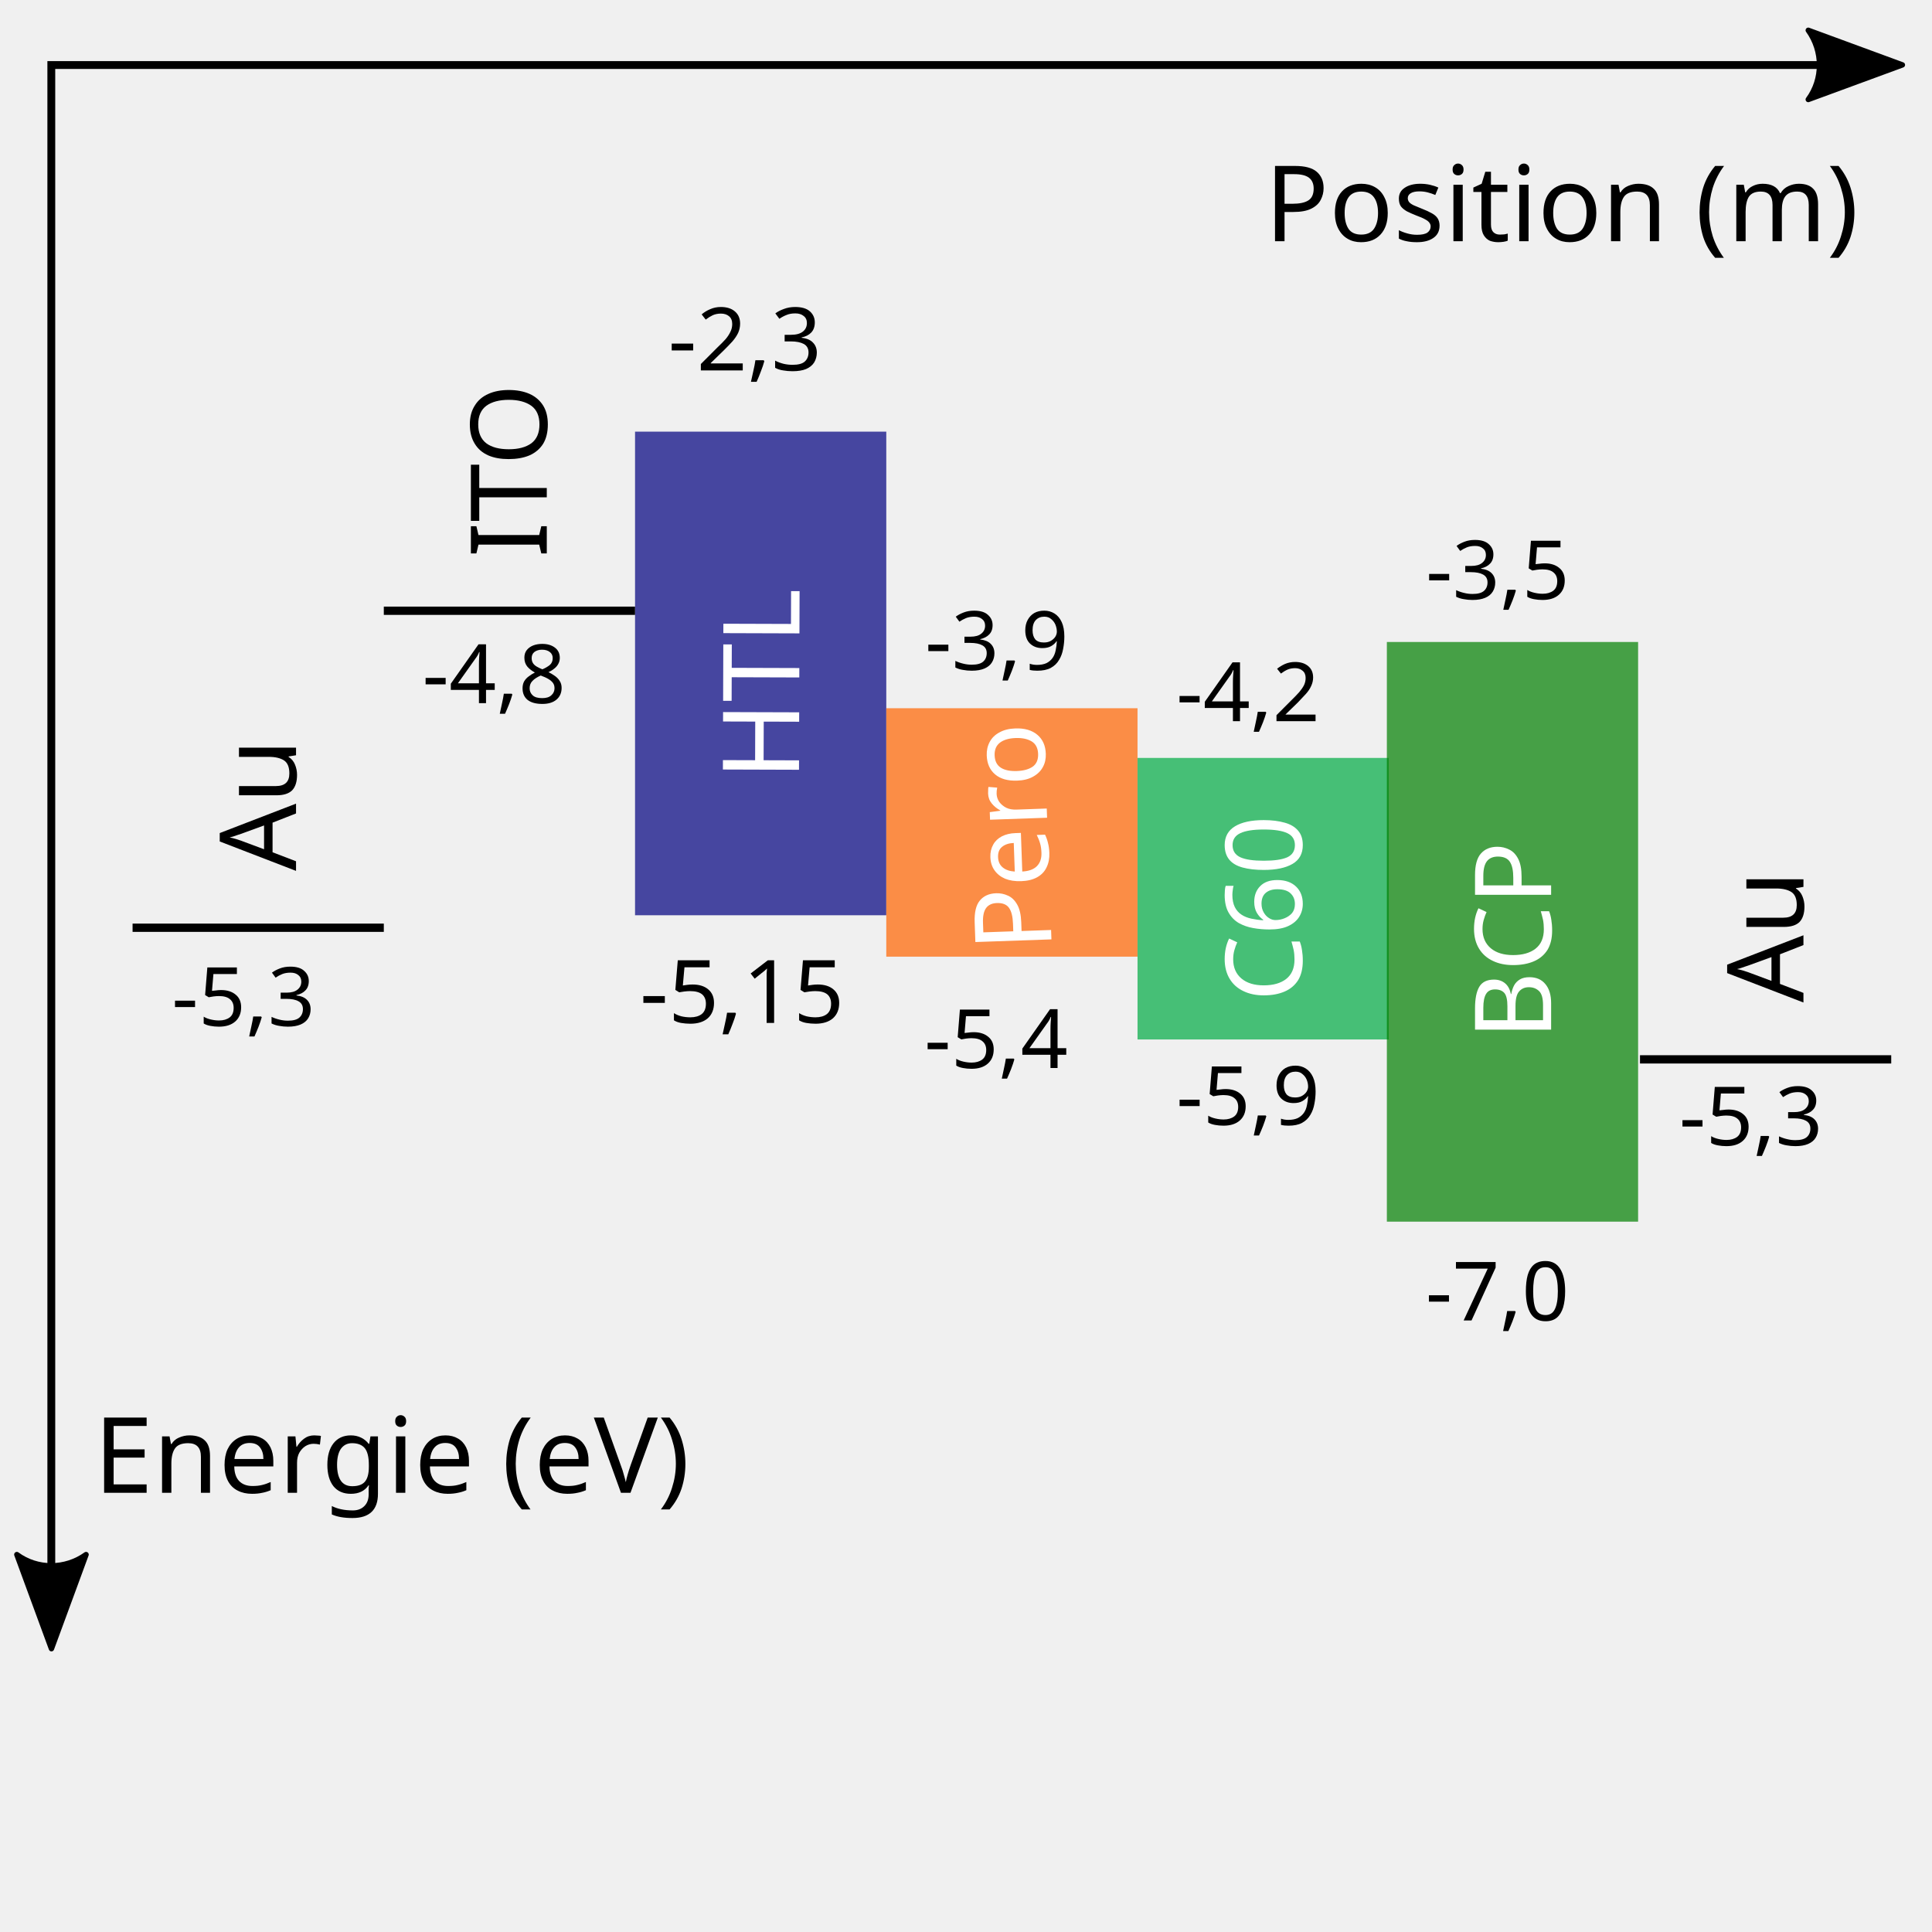
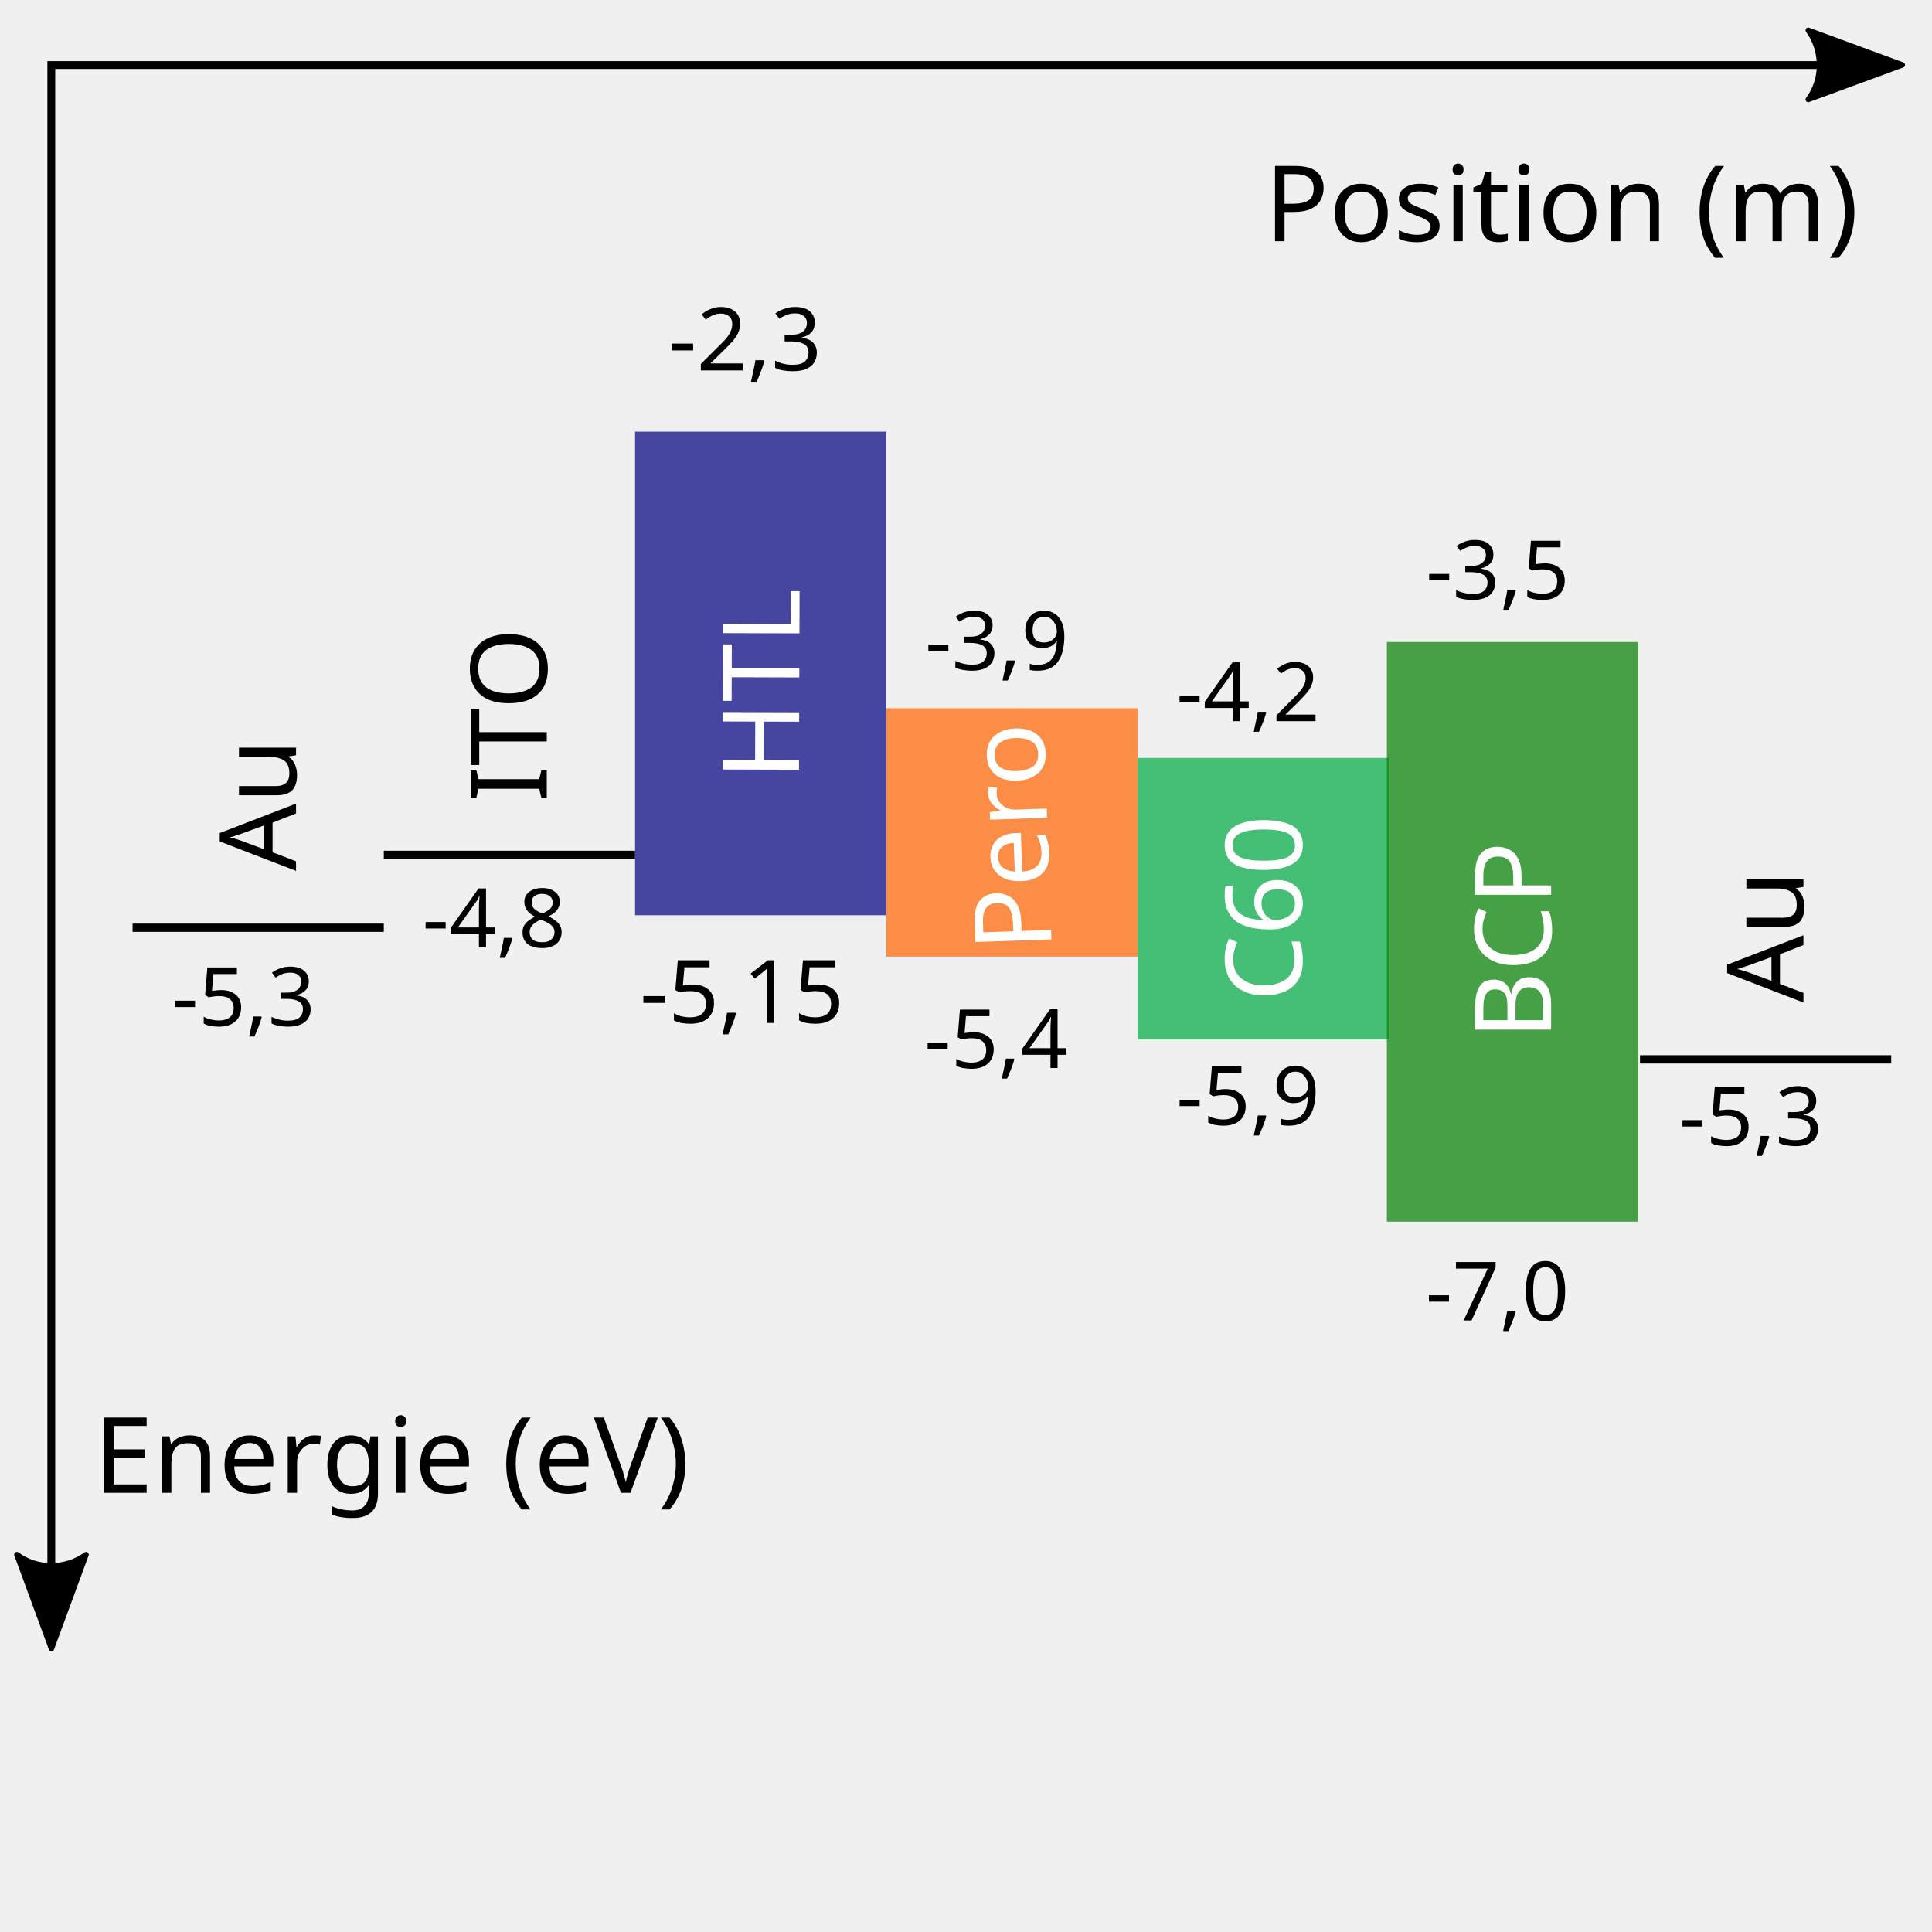
<svg xmlns="http://www.w3.org/2000/svg" width="150mm" height="150mm" viewBox="0 0 150 150" version="1.1" id="svg5">
  <defs id="defs2">
    <marker style="overflow:visible;" id="Arrow2Lend" refX="0.0" refY="0.0" orient="auto">
      <path transform="scale(1.1) rotate(180) translate(1,0)" d="M 8.719,4.034 L -2.207,0.016 L 8.719,-4.002 C 6.973,-1.63 6.983,1.616 8.719,4.034 z " style="stroke:context-stroke;fill-rule:evenodd;fill:context-stroke;stroke-width:0.625;stroke-linejoin:round;" id="path964" />
    </marker>
    <marker style="overflow:visible" id="Arrow2Lstart" refX="0.0" refY="0.0" orient="auto">
      <path transform="scale(1.1) translate(1,0)" d="M 8.719,4.034 L -2.207,0.016 L 8.719,-4.002 C 6.973,-1.63 6.983,1.616 8.719,4.034 z " style="stroke:context-stroke;fill-rule:evenodd;fill:context-stroke;stroke-width:0.625;stroke-linejoin:round" id="path961" />
    </marker>
  </defs>
  <g id="layer1">
    <path style="fill:none;stroke:#000000;stroke-width:0.608;stroke-linecap:butt;stroke-linejoin:miter;stroke-miterlimit:4;stroke-dasharray:none;stroke-opacity:1;marker-start:url(#Arrow2Lstart);marker-end:url(#Arrow2Lend)" d="M 146.893,5.049 H 3.984 V 127.197" id="path861" />
    <g id="g12049" transform="matrix(1.300395,0,0,1.285859,1.807694,-0.6740931)" style="fill:#00007f;fill-opacity:0.71">
      <rect style="fill:#00007f;fill-opacity:0.71;stroke-width:0.636;stroke-miterlimit:4;stroke-dasharray:none" id="rect1356" width="15" height="29.2" x="36.525" y="26.587" />
    </g>
    <g id="g12023" transform="matrix(1.300395,0,0,1.285859,1.725884,-1.224144)" style="fill:#ff6400;fill-opacity:0.71">
      <rect style="fill:#ff6400;fill-opacity:0.71;stroke-width:0.456;stroke-miterlimit:4;stroke-dasharray:none" id="rect1356-9" width="15" height="15" x="51.588" y="43.715" />
    </g>
    <g id="g11935" transform="matrix(1.300395,0,0,1.285859,1.79117,-0.4963308)" style="fill:#00aa44;fill-opacity:0.71">
      <rect style="fill:#00aa44;fill-opacity:0.71;stroke-width:0.485;stroke-miterlimit:4;stroke-dasharray:none" id="rect1356-9-2" width="15" height="17" x="66.538" y="46.149" />
    </g>
    <g id="g11997" transform="matrix(1.300395,0,0,1.285859,3.791012,2.432773)" style="fill:#007f00;fill-opacity:0.71">
      <rect style="fill:#007f00;fill-opacity:0.71;stroke-width:0.696;stroke-miterlimit:4;stroke-dasharray:none" id="rect1356-9-2-7" width="15" height="35" x="79.887" y="36.871" />
    </g>
    <g id="g12101" transform="matrix(1.300395,0,0,1.285859,3.791012,4.838119)">
      <path style="fill:none;stroke:#000000;stroke-width:0.5;stroke-linecap:butt;stroke-linejoin:miter;stroke-miterlimit:4;stroke-dasharray:none;stroke-opacity:1" d="M 5,52.254 H 20" id="path1252-3" />
    </g>
    <g id="g12101-7" transform="matrix(1.300395,0,0,1.285859,120.8266,15.05779)">
      <path style="fill:none;stroke:#000000;stroke-width:0.5;stroke-linecap:butt;stroke-linejoin:miter;stroke-miterlimit:4;stroke-dasharray:none;stroke-opacity:1" d="M 5,52.254 H 20" id="path1252-3-2" />
    </g>
-     <text xml:space="preserve" style="font-style:normal;font-weight:normal;font-size:6.387px;line-height:1.25;font-family:sans-serif;fill:#000000;fill-opacity:1;stroke:none;stroke-width:0.342" x="32.61" y="54.897" id="text45053" transform="scale(1.005636,0.9943955)">
-       <tspan id="tspan45051" style="font-size:6.387px;stroke-width:0.342" x="32.61" y="54.897">-4,8</tspan>
+     <text xml:space="preserve" style="font-style:normal;font-weight:normal;font-size:6.387px;line-height:1.25;font-family:sans-serif;fill:#000000;fill-opacity:1;stroke:none;stroke-width:0.342" x="32.61" y="73.959" id="text45053" transform="scale(1.005636,0.9943955)">
+       <tspan id="tspan45051" style="font-size:6.387px;stroke-width:0.342" x="32.61" y="73.959">-4,8</tspan>
    </text>
    <text xml:space="preserve" style="font-style:normal;font-variant:normal;font-weight:normal;font-stretch:normal;font-size:6.843px;line-height:1.25;font-family:sans-serif;-inkscape-font-specification:'sans-serif, Normal';font-variant-ligatures:normal;font-variant-caps:normal;font-variant-numeric:normal;font-variant-east-asian:normal;fill:#000000;fill-opacity:1;stroke:none;stroke-width:0.342" x="51.58" y="28.918" id="text53815" transform="scale(1.005636,0.9943955)">
      <tspan id="tspan53813" style="font-style:normal;font-variant:normal;font-weight:normal;font-stretch:normal;font-size:6.843px;font-family:sans-serif;-inkscape-font-specification:'sans-serif, Normal';font-variant-ligatures:normal;font-variant-caps:normal;font-variant-numeric:normal;font-variant-east-asian:normal;stroke-width:0.342" x="51.58" y="28.918">-2,3</tspan>
    </text>
    <text xml:space="preserve" style="font-style:normal;font-variant:normal;font-weight:normal;font-stretch:normal;font-size:6.843px;line-height:1.25;font-family:sans-serif;-inkscape-font-specification:'sans-serif, Normal';font-variant-ligatures:normal;font-variant-caps:normal;font-variant-numeric:normal;font-variant-east-asian:normal;fill:#000000;fill-opacity:1;stroke:none;stroke-width:0.342" x="49.39" y="79.864" id="text54929" transform="scale(1.005636,0.9943955)">
      <tspan id="tspan54927" style="font-style:normal;font-variant:normal;font-weight:normal;font-stretch:normal;font-size:6.843px;font-family:sans-serif;-inkscape-font-specification:'sans-serif, Normal';font-variant-ligatures:normal;font-variant-caps:normal;font-variant-numeric:normal;font-variant-east-asian:normal;stroke-width:0.342" x="49.39" y="79.864">-5,15</tspan>
    </text>
  </g>
  <g id="layer2">
    <text xml:space="preserve" style="font-style:normal;font-variant:normal;font-weight:normal;font-stretch:normal;font-size:8.211px;line-height:1.25;font-family:sans-serif;-inkscape-font-specification:'sans-serif, Normal';font-variant-ligatures:normal;font-variant-caps:normal;font-variant-numeric:normal;font-variant-east-asian:normal;fill:#ffffff;fill-opacity:1;stroke:none;stroke-width:0.342" x="-60.698" y="61.88" id="text2894" transform="matrix(0.00322738,-0.9943904,1.005631,0.0031913,0,0)">
      <tspan id="tspan2892" style="font-style:normal;font-variant:normal;font-weight:normal;font-stretch:normal;font-size:8.211px;font-family:sans-serif;-inkscape-font-specification:'sans-serif, Normal';font-variant-ligatures:normal;font-variant-caps:normal;font-variant-numeric:normal;font-variant-east-asian:normal;fill:#ffffff;stroke-width:0.342" x="-60.698" y="61.88">HTL</tspan>
    </text>
    <text xml:space="preserve" style="font-style:normal;font-variant:normal;font-weight:normal;font-stretch:normal;font-size:8.211px;line-height:1.25;font-family:sans-serif;-inkscape-font-specification:'sans-serif, Normal';font-variant-ligatures:normal;font-variant-caps:normal;font-variant-numeric:normal;font-variant-east-asian:normal;fill:#ffffff;fill-opacity:1;stroke:none;stroke-width:0.342" x="-76.96" y="78.536" id="text5069" transform="matrix(-0.03549933,-0.9937758,1.005009,-0.03510254,0,0)">
      <tspan id="tspan5067" style="font-style:normal;font-variant:normal;font-weight:normal;font-stretch:normal;font-size:8.211px;font-family:sans-serif;-inkscape-font-specification:'sans-serif, Normal';font-variant-ligatures:normal;font-variant-caps:normal;font-variant-numeric:normal;font-variant-east-asian:normal;fill:#ffffff;stroke-width:0.342" x="-76.96" y="78.536">Pero</tspan>
    </text>
    <text xml:space="preserve" style="font-style:normal;font-variant:normal;font-weight:normal;font-stretch:normal;font-size:8.211px;line-height:1.25;font-family:sans-serif;-inkscape-font-specification:'sans-serif, Normal';font-variant-ligatures:normal;font-variant-caps:normal;font-variant-numeric:normal;font-variant-east-asian:normal;fill:#ffffff;fill-opacity:1;stroke:none;stroke-width:0.342" x="-78.214" y="100.503" id="text7268" transform="matrix(0,-0.9943955,1.005636,0,0,0)">
      <tspan id="tspan7266" style="font-style:normal;font-variant:normal;font-weight:normal;font-stretch:normal;font-size:8.211px;font-family:sans-serif;-inkscape-font-specification:'sans-serif, Normal';font-variant-ligatures:normal;font-variant-caps:normal;font-variant-numeric:normal;font-variant-east-asian:normal;fill:#ffffff;stroke-width:0.342" x="-78.214" y="100.503">C60</tspan>
    </text>
    <text xml:space="preserve" style="font-style:normal;font-variant:normal;font-weight:normal;font-stretch:normal;font-size:8.211px;line-height:1.25;font-family:sans-serif;-inkscape-font-specification:'sans-serif, Normal';font-variant-ligatures:normal;font-variant-caps:normal;font-variant-numeric:normal;font-variant-east-asian:normal;fill:#ffffff;fill-opacity:1;stroke:none;stroke-width:0.342" x="-81.189" y="119.755" id="text9318" transform="matrix(0,-0.9943955,1.005636,0,0,0)">
      <tspan id="tspan9316" style="font-style:normal;font-variant:normal;font-weight:normal;font-stretch:normal;font-size:8.211px;font-family:sans-serif;-inkscape-font-specification:'sans-serif, Normal';font-variant-ligatures:normal;font-variant-caps:normal;font-variant-numeric:normal;font-variant-east-asian:normal;fill:#ffffff;stroke-width:0.342" x="-81.189" y="119.755">BCP</tspan>
    </text>
-     <g id="g50951" transform="matrix(1.300395,0,0,1.285859,3.791012,4.838119)">
+     <g id="g50951" transform="matrix(1.300395,0,0,1.285859,3.791012,23.79294)">
      <g id="g12075">
        <path style="fill:none;stroke:#000000;stroke-width:0.5;stroke-linecap:butt;stroke-linejoin:miter;stroke-miterlimit:4;stroke-dasharray:none;stroke-opacity:1" d="M 20,33.114 H 35" id="path1252" />
      </g>
      <text xml:space="preserve" style="font-style:normal;font-variant:normal;font-weight:normal;font-stretch:normal;font-size:6.35px;line-height:1.25;font-family:sans-serif;-inkscape-font-specification:'sans-serif, Normal';font-variant-ligatures:normal;font-variant-caps:normal;font-variant-numeric:normal;font-variant-east-asian:normal;fill:#000000;fill-opacity:1;stroke:none;stroke-width:0.265" x="-29.901" y="29.731" id="text9630" transform="rotate(-90)">
        <tspan id="tspan9628" style="font-style:normal;font-variant:normal;font-weight:normal;font-stretch:normal;font-size:6.35px;font-family:sans-serif;-inkscape-font-specification:'sans-serif, Normal';font-variant-ligatures:normal;font-variant-caps:normal;font-variant-numeric:normal;font-variant-east-asian:normal;stroke-width:0.265" x="-29.901" y="29.731">ITO</tspan>
      </text>
    </g>
    <text xml:space="preserve" style="font-style:normal;font-variant:normal;font-weight:normal;font-stretch:normal;font-size:8.211px;line-height:1.25;font-family:sans-serif;-inkscape-font-specification:'sans-serif, Normal';font-variant-ligatures:normal;font-variant-caps:normal;font-variant-numeric:normal;font-variant-east-asian:normal;fill:#000000;fill-opacity:1;stroke:none;stroke-width:0.342" x="-67.995" y="22.856" id="text10140" transform="matrix(0,-0.9943955,1.005636,0,0,0)">
      <tspan id="tspan10138" style="font-style:normal;font-variant:normal;font-weight:normal;font-stretch:normal;font-size:8.211px;font-family:sans-serif;-inkscape-font-specification:'sans-serif, Normal';font-variant-ligatures:normal;font-variant-caps:normal;font-variant-numeric:normal;font-variant-east-asian:normal;stroke-width:0.342" x="-67.995" y="22.856">Au</tspan>
    </text>
    <text xml:space="preserve" style="font-style:normal;font-variant:normal;font-weight:normal;font-stretch:normal;font-size:8.211px;line-height:1.25;font-family:sans-serif;-inkscape-font-specification:'sans-serif, Normal';font-variant-ligatures:normal;font-variant-caps:normal;font-variant-numeric:normal;font-variant-east-asian:normal;fill:#000000;fill-opacity:1;stroke:none;stroke-width:0.342" x="-78.272" y="139.236" id="text10140-6" transform="matrix(0,-0.9943955,1.005636,0,0,0)">
      <tspan id="tspan10138-1" style="font-style:normal;font-variant:normal;font-weight:normal;font-stretch:normal;font-size:8.211px;font-family:sans-serif;-inkscape-font-specification:'sans-serif, Normal';font-variant-ligatures:normal;font-variant-caps:normal;font-variant-numeric:normal;font-variant-east-asian:normal;stroke-width:0.342" x="-78.272" y="139.236">Au</tspan>
    </text>
    <text xml:space="preserve" style="font-style:normal;font-variant:normal;font-weight:normal;font-stretch:normal;font-size:8.211px;line-height:1.25;font-family:sans-serif;-inkscape-font-specification:'sans-serif, Normal';font-variant-ligatures:normal;font-variant-caps:normal;font-variant-numeric:normal;font-variant-east-asian:normal;fill:#000000;fill-opacity:1;stroke:none;stroke-width:0.342" x="7.242" y="116.555" id="text13205" transform="scale(1.005636,0.9943955)">
      <tspan id="tspan13203" style="font-style:normal;font-variant:normal;font-weight:normal;font-stretch:normal;font-size:8.211px;font-family:sans-serif;-inkscape-font-specification:'sans-serif, Normal';font-variant-ligatures:normal;font-variant-caps:normal;font-variant-numeric:normal;font-variant-east-asian:normal;stroke-width:0.342" x="7.242" y="116.555">Energie (eV)</tspan>
    </text>
    <text xml:space="preserve" style="font-style:normal;font-variant:normal;font-weight:normal;font-stretch:normal;font-size:8.211px;line-height:1.25;font-family:sans-serif;-inkscape-font-specification:'sans-serif, Normal';font-variant-ligatures:normal;font-variant-caps:normal;font-variant-numeric:normal;font-variant-east-asian:normal;fill:#000000;fill-opacity:1;stroke:none;stroke-width:0.342" x="97.639" y="18.833" id="text14121" transform="scale(1.005636,0.9943955)">
      <tspan id="tspan14119" style="font-style:normal;font-variant:normal;font-weight:normal;font-stretch:normal;font-size:8.211px;font-family:sans-serif;-inkscape-font-specification:'sans-serif, Normal';font-variant-ligatures:normal;font-variant-caps:normal;font-variant-numeric:normal;font-variant-east-asian:normal;stroke-width:0.342" x="97.639" y="18.833">Position (m)</tspan>
    </text>
    <text xml:space="preserve" style="font-size:6.387px;line-height:1.25;font-family:sans-serif;stroke-width:0.342" x="71.423" y="52.303" id="text58147" transform="scale(1.005636,0.9943955)">
      <tspan id="tspan58145" style="stroke-width:0.342" x="71.423" y="52.303">-3,9</tspan>
    </text>
    <text xml:space="preserve" style="font-size:6.387px;line-height:1.25;font-family:sans-serif;stroke-width:0.342" x="71.367" y="83.385" id="text59471" transform="scale(1.005636,0.9943955)">
      <tspan id="tspan59469" style="stroke-width:0.342" x="71.367" y="83.385">-5,4</tspan>
    </text>
    <text xml:space="preserve" style="font-size:6.387px;line-height:1.25;font-family:sans-serif;stroke-width:0.342" x="90.817" y="56.309" id="text61191" transform="scale(1.005636,0.9943955)">
      <tspan id="tspan61189" style="stroke-width:0.342" x="90.817" y="56.309">-4,2</tspan>
    </text>
    <text xml:space="preserve" style="font-size:6.387px;line-height:1.25;font-family:sans-serif;stroke-width:0.342" x="90.82" y="87.826" id="text62491" transform="scale(1.005636,0.9943955)">
      <tspan id="tspan62489" style="stroke-width:0.342" x="90.82" y="87.826">-5,9</tspan>
    </text>
    <text xml:space="preserve" style="font-size:6.387px;line-height:1.25;font-family:sans-serif;stroke-width:0.342" x="110.086" y="46.779" id="text64595" transform="scale(1.005636,0.9943955)">
      <tspan id="tspan64593" style="stroke-width:0.342" x="110.086" y="46.779">-3,5</tspan>
    </text>
    <text xml:space="preserve" style="font-size:6.387px;line-height:1.25;font-family:sans-serif;stroke-width:0.342" x="110.07" y="103.098" id="text65577" transform="scale(1.005636,0.9943955)">
      <tspan id="tspan65575" style="stroke-width:0.342" x="110.07" y="103.098">-7,0</tspan>
    </text>
    <text xml:space="preserve" style="font-size:6.387px;line-height:1.25;font-family:sans-serif;stroke-width:0.342" x="13.263" y="80.097" id="text68817" transform="scale(1.005636,0.9943955)">
      <tspan id="tspan68815" style="stroke-width:0.342" x="13.263" y="80.097">-5,3</tspan>
    </text>
    <text xml:space="preserve" style="font-size:6.387px;line-height:1.25;font-family:sans-serif;stroke-width:0.342" x="129.643" y="89.424" id="text68817-6" transform="scale(1.005636,0.9943955)">
      <tspan id="tspan68815-8" style="stroke-width:0.342" x="129.643" y="89.424">-5,3</tspan>
    </text>
  </g>
</svg>
